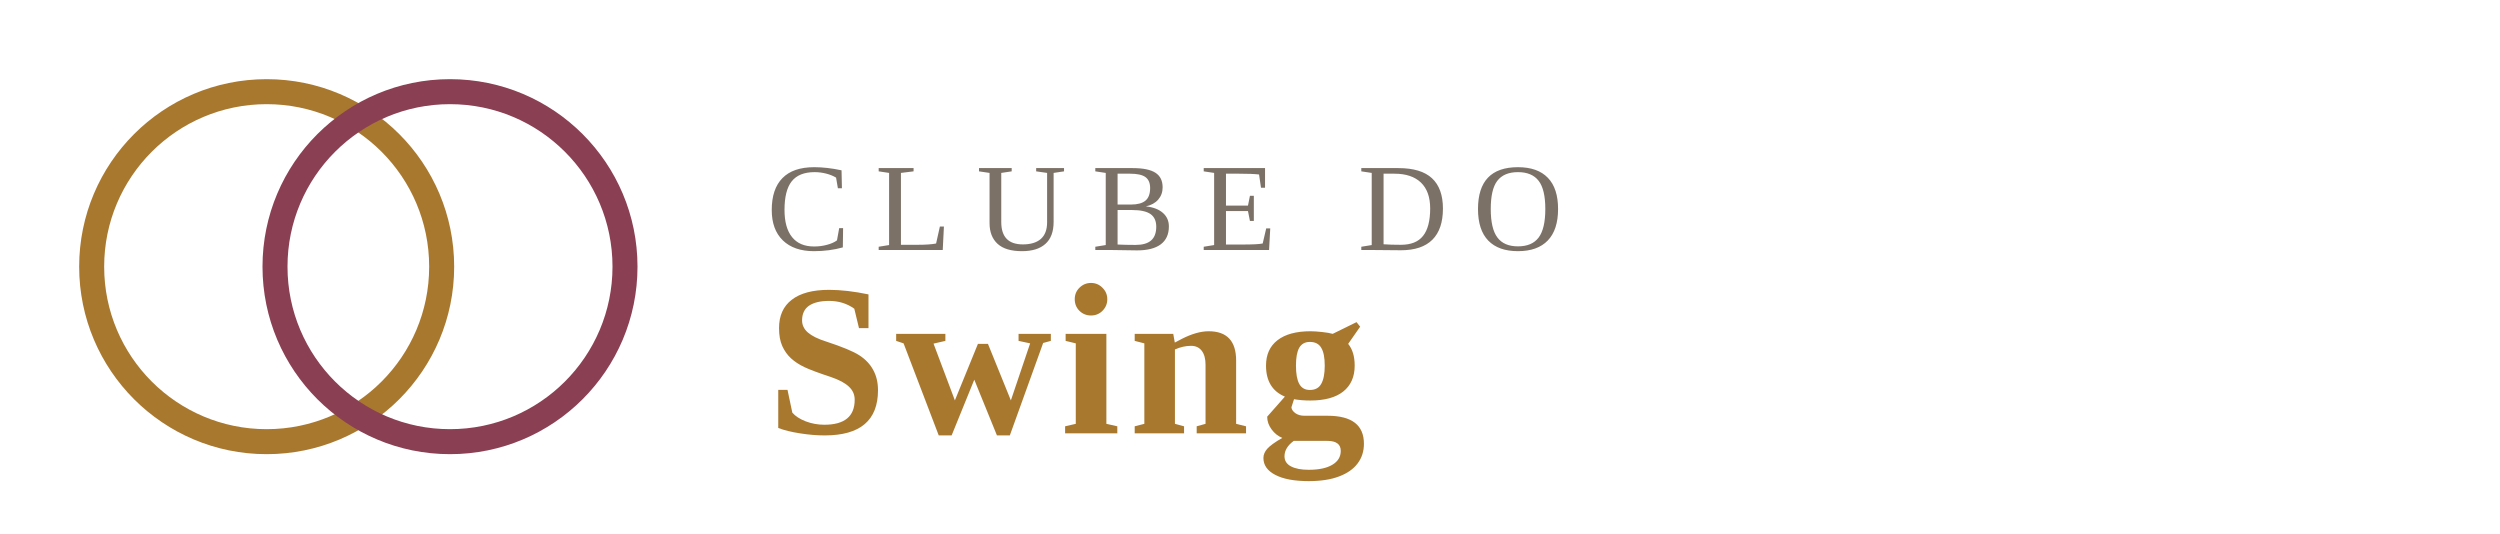
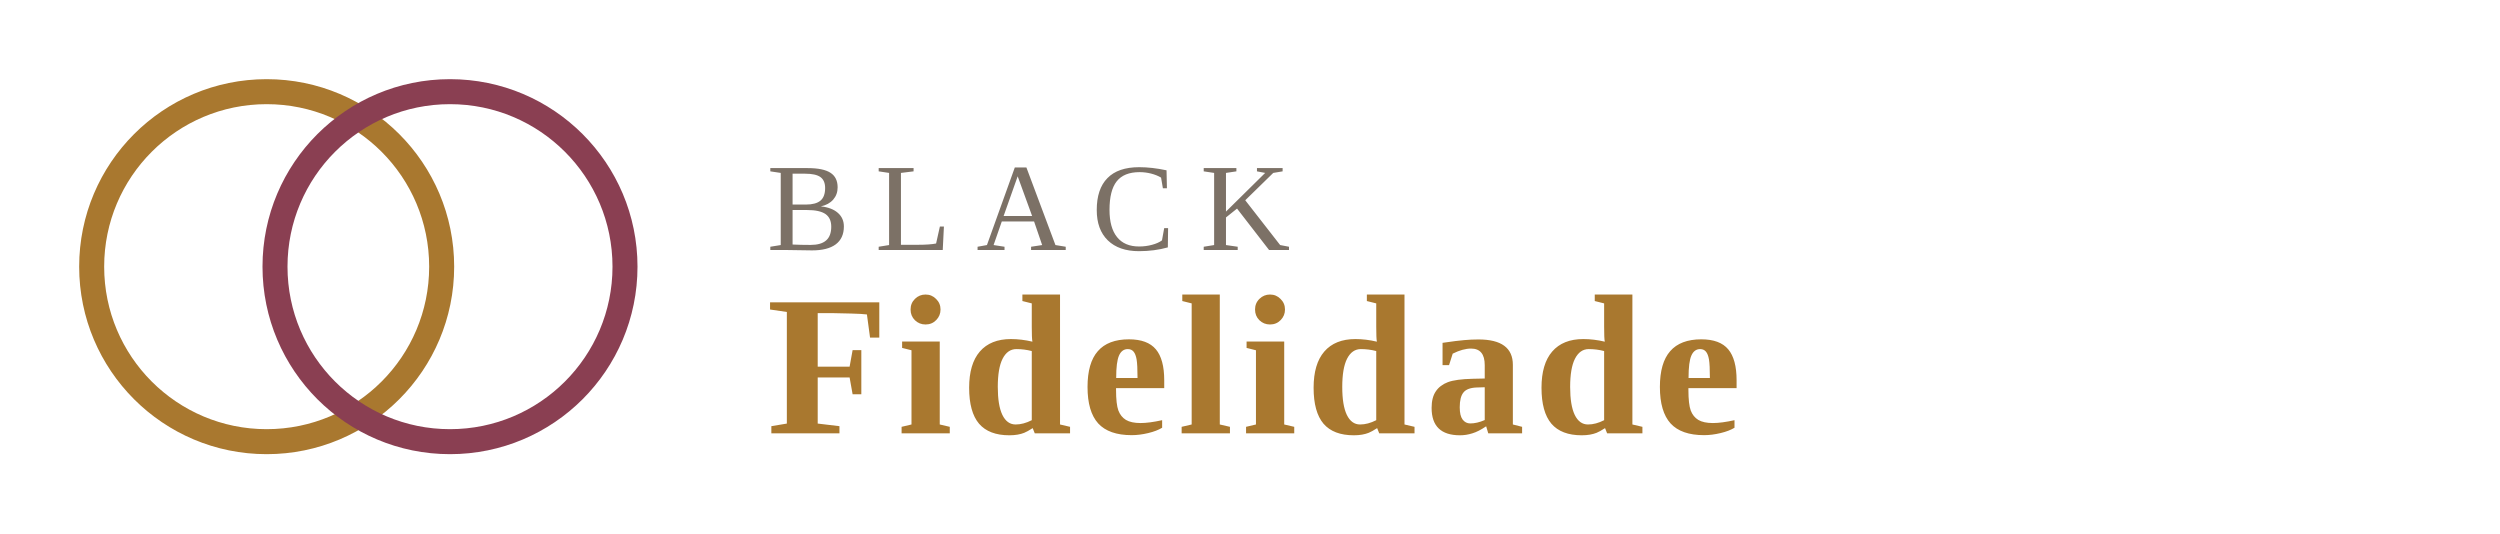
- <svg xmlns="http://www.w3.org/2000/svg" width="300" height="64" viewBox="0 0 300 64" fill="none" role="img" aria-label="Clube do Swing">
+ <svg xmlns="http://www.w3.org/2000/svg" width="300" height="64" viewBox="0 0 300 64" fill="none" role="img" aria-label="Black Fidelidade">
  <circle cx="32" cy="32" r="21" stroke="#a9782f" stroke-width="3" />
  <circle cx="54" cy="32" r="21" stroke="#8a3f52" stroke-width="3" />
-   <text x="92" y="30" font-family="Georgia, 'Times New Roman', serif" font-size="15" letter-spacing="3" fill="#7c7166">CLUBE DO</text>
-   <text x="92" y="52" font-family="Georgia, 'Times New Roman', serif" font-size="26" font-weight="600" letter-spacing="1" fill="#a9782f">Swing</text>
+   <text x="92" y="30" font-family="Georgia, 'Times New Roman', serif" font-size="15" letter-spacing="3" fill="#7c7166">BLACK</text>
+   <text x="92" y="52" font-family="Georgia, 'Times New Roman', serif" font-size="24" font-weight="600" letter-spacing="1" fill="#a9782f">Fidelidade</text>
</svg>
